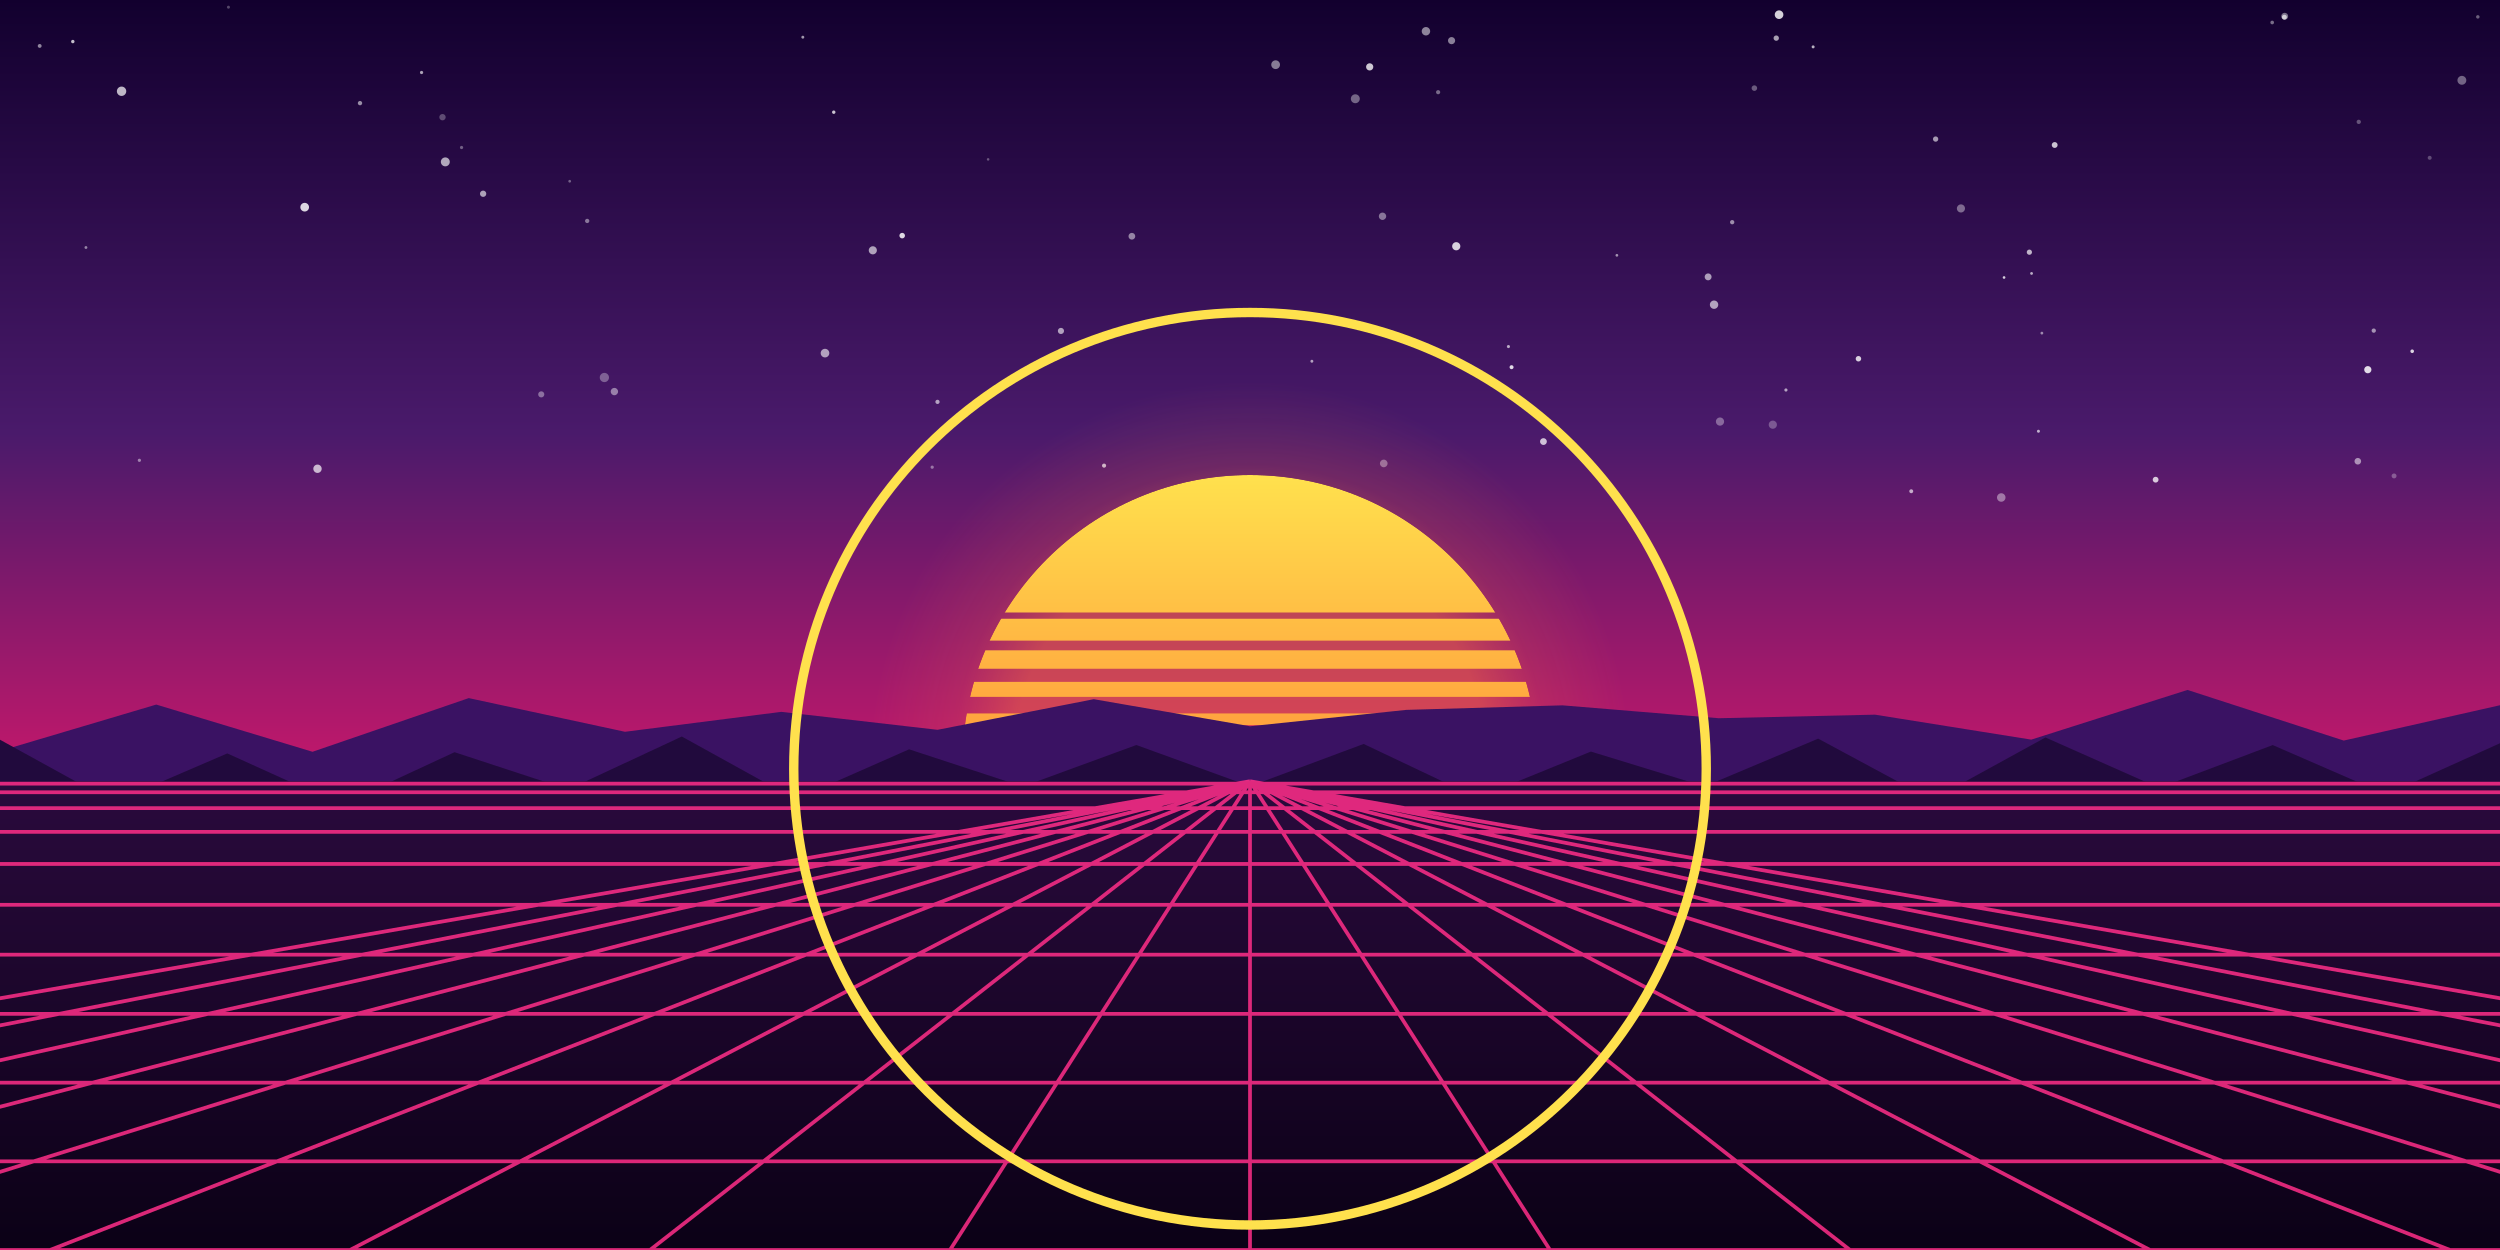
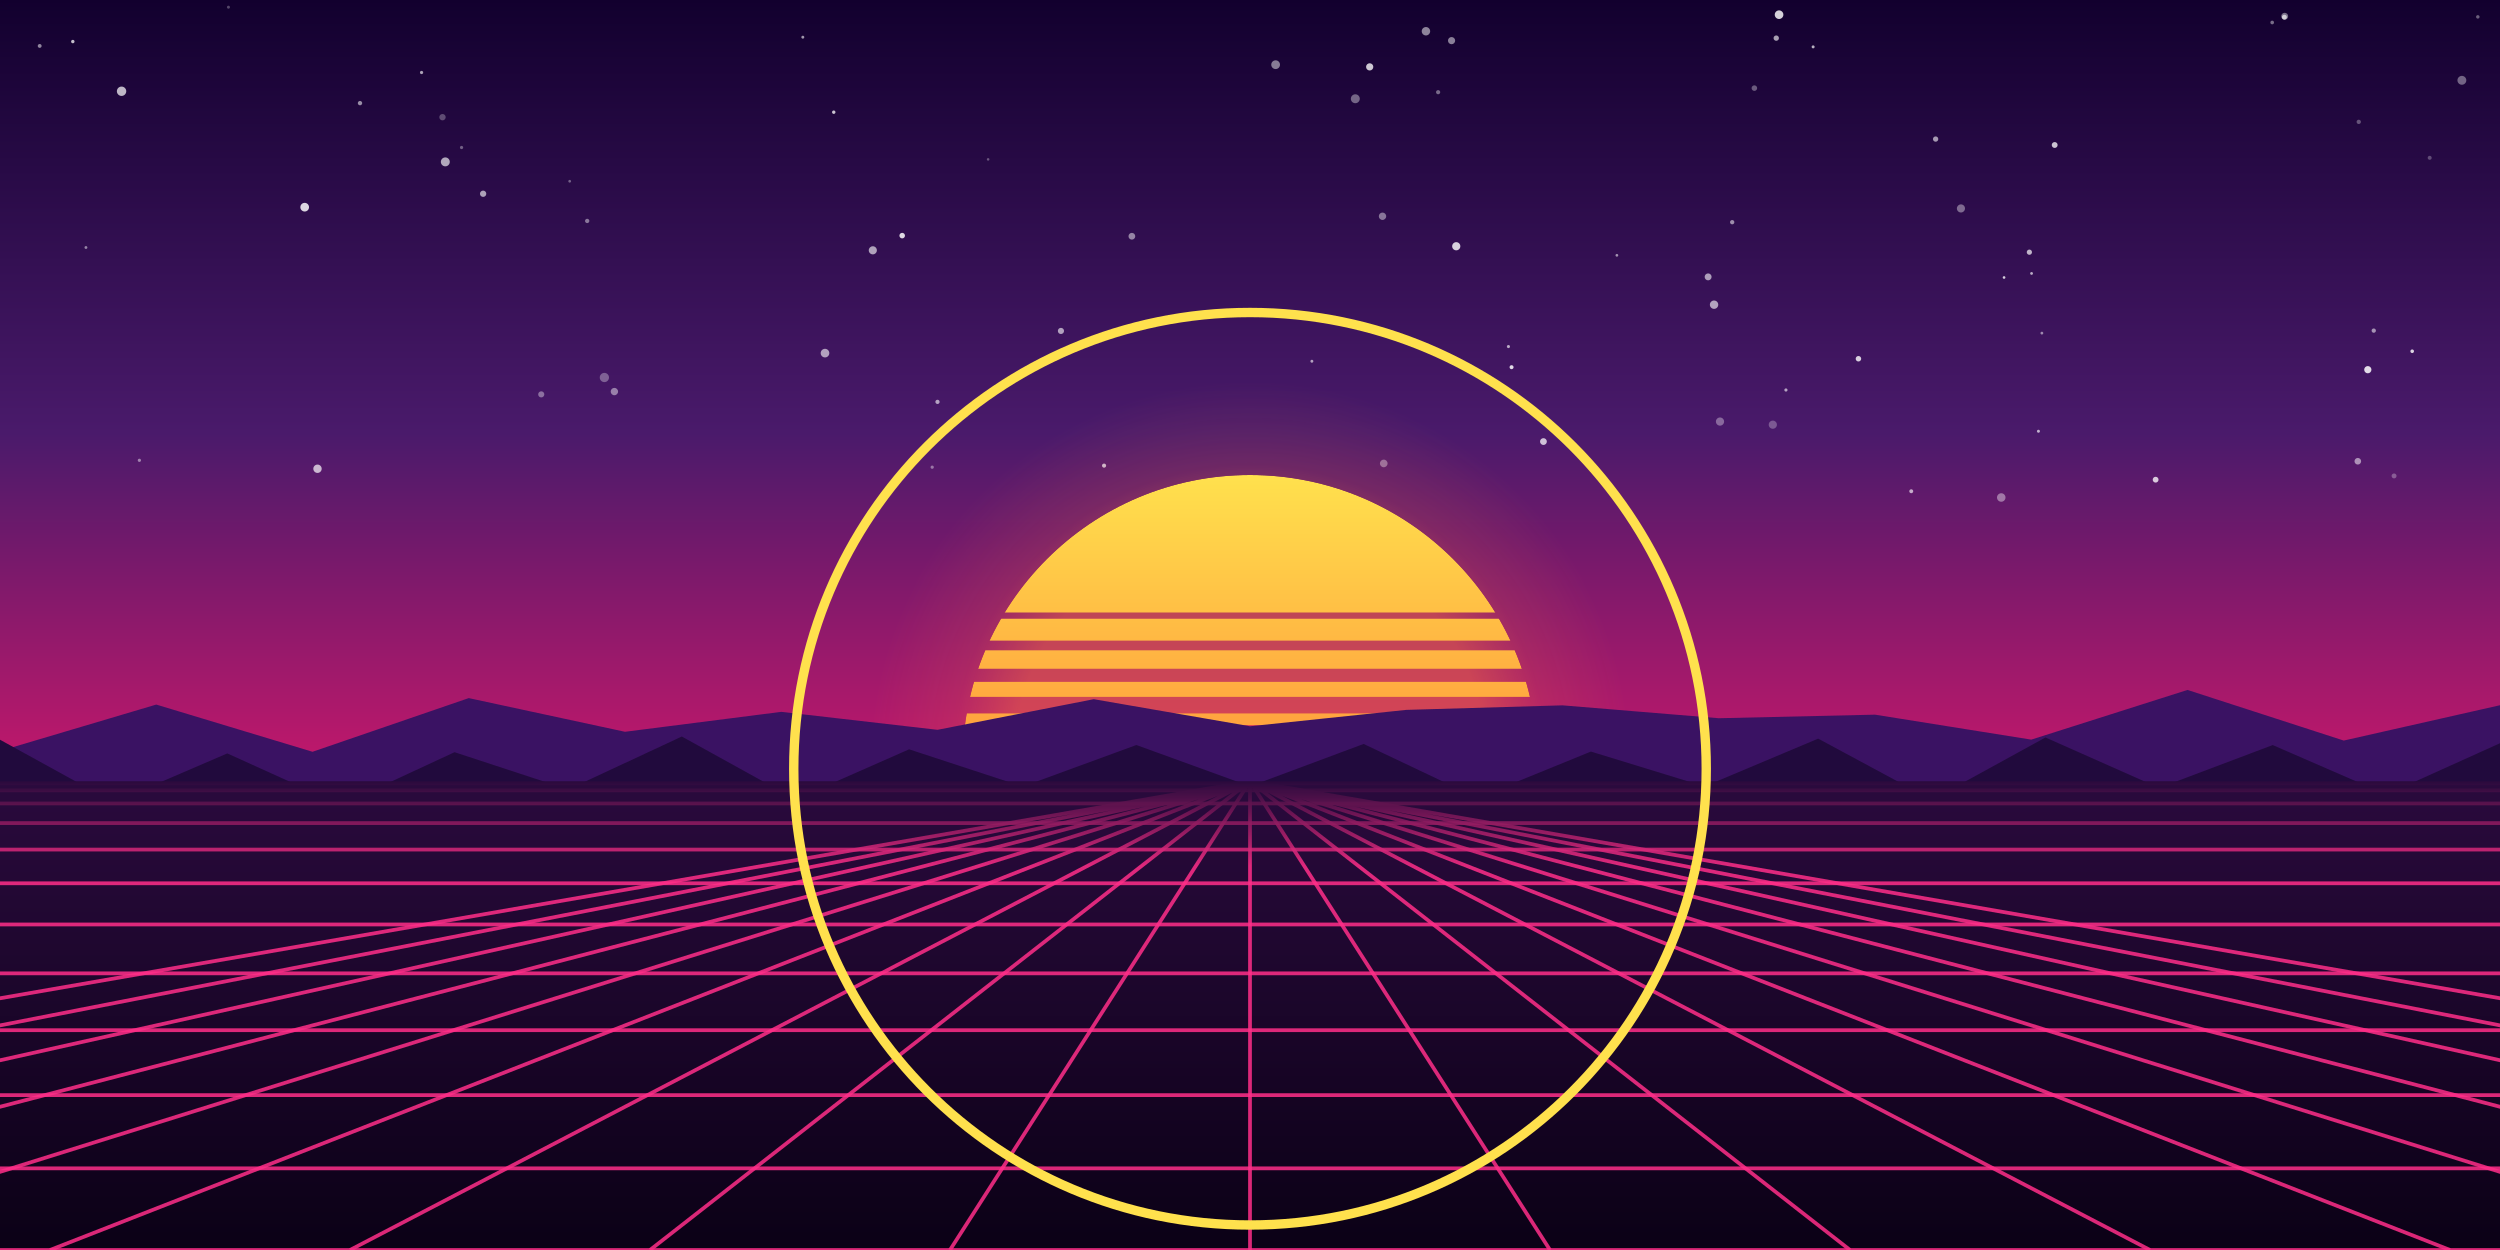
<svg xmlns="http://www.w3.org/2000/svg" width="800" height="400" viewBox="0 0 800 400">
  <style>
    @keyframes pulse { 0%,100% { opacity: .3 } 50% { opacity: .85 } }
    @keyframes sweep { from { transform: translateY(0) } to { transform: translateY(26px) } }
    .halo { animation: pulse 4s ease-in-out infinite }
    .grid { animation: sweep 3s linear infinite }
  </style>
  <defs>
    <linearGradient id="sky" x1="0" y1="0" x2="0" y2="1">
      <stop offset="0" stop-color="#12002e" />
      <stop offset="0.55" stop-color="#4a1a6b" />
      <stop offset="1" stop-color="#c9186b" />
    </linearGradient>
    <linearGradient id="moon" x1="0" y1="0" x2="0" y2="1">
      <stop offset="0" stop-color="#ffe14d" />
      <stop offset="0.5" stop-color="#ff9a3c" />
      <stop offset="1" stop-color="#ff2975" />
    </linearGradient>
    <radialGradient id="moonGlow" cx="0.5" cy="0.5" r="0.5">
      <stop offset="0.62" stop-color="#ff7a3c" stop-opacity="0.45" />
      <stop offset="0.78" stop-color="#ff7a3c" stop-opacity="0.14" />
      <stop offset="1" stop-color="#ff7a3c" stop-opacity="0" />
    </radialGradient>
    <linearGradient id="floor" x1="0" y1="0" x2="0" y2="1">
      <stop offset="0" stop-color="#2a0a3d" />
      <stop offset="1" stop-color="#0b0116" />
    </linearGradient>
    <mask id="moonMask">
      <rect x="0" y="0" width="800" height="400" fill="#000" />
      <circle cx="400" cy="244" r="92" fill="#fff" />
      <rect x="304" y="196.0" width="192" height="2.0" fill="#000" />
      <rect x="304" y="205.0" width="192" height="3.1" fill="#000" />
      <rect x="304" y="214.0" width="192" height="4.2" fill="#000" />
      <rect x="304" y="223.0" width="192" height="5.3" fill="#000" />
      <rect x="304" y="232.0" width="192" height="6.4" fill="#000" />
      <rect x="304" y="241.0" width="192" height="7.5" fill="#000" />
      <rect x="304" y="250.0" width="192" height="8.6" fill="#000" />
+     </mask>
+     <linearGradient id="gridFade" x1="0" y1="0" x2="0" y2="1">
+       <stop offset="0" stop-color="#000" />
+       <stop offset="0.18" stop-color="#fff" />
+       <stop offset="1" stop-color="#fff" />
+     </linearGradient>
+     <mask id="gridMask" maskUnits="userSpaceOnUse" x="0" y="250" width="800" height="150">
+       <rect x="0" y="250" width="800" height="150" fill="url(#gridFade)" />
    </mask>
  </defs>
  <rect x="0" y="0" width="800" height="252" fill="url(#sky)" />
  <circle cx="73.1" cy="2.3" r="0.48" fill="#ffffff" opacity="0.28" />
  <circle cx="611.6" cy="157.2" r="0.63" fill="#ffffff" opacity="0.64" />
  <circle cx="173.2" cy="126.2" r="0.98" fill="#ffffff" opacity="0.38" />
  <circle cx="493.9" cy="141.3" r="1.09" fill="#ffffff" opacity="0.73" />
  <circle cx="134.9" cy="23.2" r="0.52" fill="#ffffff" opacity="0.63" />
  <circle cx="187.9" cy="70.7" r="0.69" fill="#ffffff" opacity="0.44" />
  <circle cx="653.4" cy="106.6" r="0.45" fill="#ffffff" opacity="0.50" />
  <circle cx="754.5" cy="147.6" r="1.06" fill="#ffffff" opacity="0.52" />
  <circle cx="757.7" cy="118.3" r="1.16" fill="#ffffff" opacity="0.85" />
  <circle cx="266.8" cy="35.9" r="0.55" fill="#ffffff" opacity="0.76" />
  <circle cx="580.2" cy="15.0" r="0.48" fill="#ffffff" opacity="0.69" />
  <circle cx="771.9" cy="112.4" r="0.58" fill="#ffffff" opacity="0.81" />
  <circle cx="571.5" cy="124.8" r="0.51" fill="#ffffff" opacity="0.61" />
  <circle cx="561.4" cy="28.2" r="0.89" fill="#ffffff" opacity="0.34" />
  <circle cx="339.5" cy="105.9" r="0.99" fill="#ffffff" opacity="0.60" />
  <circle cx="627.5" cy="66.7" r="1.30" fill="#ffffff" opacity="0.39" />
  <circle cx="652.3" cy="138.0" r="0.48" fill="#ffffff" opacity="0.66" />
  <circle cx="727.1" cy="7.2" r="0.59" fill="#ffffff" opacity="0.42" />
  <circle cx="689.8" cy="153.5" r="0.93" fill="#ffffff" opacity="0.77" />
  <circle cx="154.6" cy="62.0" r="1.01" fill="#ffffff" opacity="0.61" />
  <circle cx="408.2" cy="20.7" r="1.40" fill="#ffffff" opacity="0.47" />
  <circle cx="594.7" cy="114.8" r="0.88" fill="#ffffff" opacity="0.80" />
  <circle cx="38.9" cy="29.2" r="1.50" fill="#ffffff" opacity="0.71" />
  <circle cx="256.9" cy="11.9" r="0.47" fill="#ffffff" opacity="0.59" />
  <circle cx="456.3" cy="10.0" r="1.35" fill="#ffffff" opacity="0.51" />
  <circle cx="196.6" cy="125.3" r="1.18" fill="#ffffff" opacity="0.45" />
  <circle cx="12.7" cy="14.7" r="0.62" fill="#ffffff" opacity="0.52" />
  <circle cx="442.4" cy="69.2" r="1.18" fill="#ffffff" opacity="0.43" />
  <circle cx="640.4" cy="159.2" r="1.36" fill="#ffffff" opacity="0.41" />
  <circle cx="777.5" cy="50.5" r="0.64" fill="#ffffff" opacity="0.27" />
  <circle cx="115.2" cy="33.0" r="0.70" fill="#ffffff" opacity="0.54" />
  <circle cx="619.4" cy="44.5" r="0.85" fill="#ffffff" opacity="0.59" />
  <circle cx="362.2" cy="75.6" r="1.08" fill="#ffffff" opacity="0.49" />
  <circle cx="483.7" cy="117.5" r="0.64" fill="#ffffff" opacity="0.85" />
  <circle cx="44.6" cy="147.3" r="0.52" fill="#ffffff" opacity="0.46" />
  <circle cx="433.7" cy="31.6" r="1.43" fill="#ffffff" opacity="0.38" />
  <circle cx="650.1" cy="87.5" r="0.45" fill="#ffffff" opacity="0.66" />
  <circle cx="264.0" cy="113.0" r="1.38" fill="#ffffff" opacity="0.60" />
  <circle cx="649.4" cy="80.7" r="0.84" fill="#ffffff" opacity="0.69" />
  <circle cx="141.6" cy="37.5" r="1.02" fill="#ffffff" opacity="0.28" />
  <circle cx="300.0" cy="128.6" r="0.68" fill="#ffffff" opacity="0.60" />
  <circle cx="449.0" cy="108.3" r="0.69" fill="#ffffff" opacity="0.75" />
  <circle cx="23.3" cy="13.3" r="0.55" fill="#ffffff" opacity="0.74" />
  <circle cx="401.5" cy="156.8" r="0.60" fill="#ffffff" opacity="0.49" />
  <circle cx="641.3" cy="88.8" r="0.43" fill="#ffffff" opacity="0.79" />
  <circle cx="298.3" cy="149.5" r="0.52" fill="#ffffff" opacity="0.41" />
  <circle cx="27.5" cy="79.2" r="0.46" fill="#ffffff" opacity="0.49" />
  <circle cx="766.1" cy="152.3" r="0.79" fill="#ffffff" opacity="0.29" />
  <circle cx="548.5" cy="97.5" r="1.34" fill="#ffffff" opacity="0.61" />
  <circle cx="193.4" cy="120.8" r="1.48" fill="#ffffff" opacity="0.32" />
  <circle cx="101.6" cy="150.0" r="1.34" fill="#ffffff" opacity="0.69" />
  <circle cx="546.6" cy="88.6" r="1.11" fill="#ffffff" opacity="0.59" />
  <circle cx="288.7" cy="75.4" r="0.89" fill="#ffffff" opacity="0.84" />
  <circle cx="419.8" cy="115.6" r="0.47" fill="#ffffff" opacity="0.60" />
  <circle cx="754.8" cy="39.0" r="0.69" fill="#ffffff" opacity="0.31" />
  <circle cx="792.9" cy="5.4" r="0.56" fill="#ffffff" opacity="0.37" />
  <circle cx="147.7" cy="47.2" r="0.52" fill="#ffffff" opacity="0.35" />
  <circle cx="568.4" cy="12.2" r="0.86" fill="#ffffff" opacity="0.62" />
  <circle cx="554.3" cy="71.1" r="0.69" fill="#ffffff" opacity="0.53" />
  <circle cx="466.0" cy="78.8" r="1.31" fill="#ffffff" opacity="0.81" />
  <circle cx="464.5" cy="13.0" r="1.15" fill="#ffffff" opacity="0.49" />
  <circle cx="517.4" cy="81.7" r="0.44" fill="#ffffff" opacity="0.55" />
  <circle cx="142.5" cy="51.8" r="1.43" fill="#ffffff" opacity="0.64" />
  <circle cx="550.4" cy="134.9" r="1.31" fill="#ffffff" opacity="0.35" />
  <circle cx="569.3" cy="4.7" r="1.38" fill="#ffffff" opacity="0.82" />
  <circle cx="731.0" cy="5.5" r="0.79" fill="#ffffff" opacity="0.66" />
  <circle cx="759.6" cy="105.8" r="0.69" fill="#ffffff" opacity="0.54" />
  <circle cx="353.3" cy="149.0" r="0.66" fill="#ffffff" opacity="0.70" />
  <circle cx="460.2" cy="29.5" r="0.67" fill="#ffffff" opacity="0.40" />
  <circle cx="316.2" cy="51.0" r="0.41" fill="#ffffff" opacity="0.32" />
  <circle cx="442.8" cy="148.3" r="1.22" fill="#ffffff" opacity="0.38" />
  <circle cx="482.7" cy="110.9" r="0.50" fill="#ffffff" opacity="0.64" />
  <circle cx="97.5" cy="66.3" r="1.39" fill="#ffffff" opacity="0.83" />
  <circle cx="182.3" cy="58.0" r="0.44" fill="#ffffff" opacity="0.35" />
  <circle cx="567.3" cy="135.9" r="1.31" fill="#ffffff" opacity="0.28" />
  <circle cx="438.3" cy="21.4" r="1.16" fill="#ffffff" opacity="0.78" />
  <circle cx="731.1" cy="5.2" r="1.11" fill="#ffffff" opacity="0.43" />
  <circle cx="279.3" cy="80.1" r="1.30" fill="#ffffff" opacity="0.61" />
  <circle cx="657.5" cy="46.4" r="0.94" fill="#ffffff" opacity="0.76" />
  <circle cx="787.8" cy="25.7" r="1.42" fill="#ffffff" opacity="0.38" />
  <circle cx="400" cy="244" r="122" fill="url(#moonGlow)" />
  <circle cx="400" cy="244" r="92" fill="url(#moon)" mask="url(#moonMask)" />
  <path d="M0,240.31 L50,225.46 L100,240.57 L150,223.39 L200,234.17 L250,227.79 L300,233.54 L350,223.74 L400,232.4 L450,227.16 L500,225.71 L550,229.83 L600,228.69 L650,236.68 L700,220.78 L750,236.98 L800,225.67 L800,400 L0,400 Z" fill="#3a1263" />
  <path d="M0,236.71 L36.36,256.74 L72.73,241.09 L109.09,257.57 L145.45,240.7 L181.82,252.64 L218.18,235.68 L254.55,255.8 L290.91,239.78 L327.27,251.71 L363.64,238.4 L400,251.61 L436.36,238.06 L472.73,255.31 L509.09,240.5 L545.45,251.66 L581.82,236.36 L618.18,255.95 L654.55,235.99 L690.91,252.13 L727.27,238.42 L763.64,254.24 L800,237.83 L800,400 L0,400 Z" fill="#210a3d" />
  <rect x="0" y="250" width="800" height="150" fill="url(#floor)" />
-   <path class="grid" d="M0,250.77 L800,250.77M0,253.53 L800,253.53M0,258.6 L800,258.6M0,266.2 L800,266.2M0,276.47 L800,276.47M0,289.53 L800,289.53M0,305.49 L800,305.49M0,324.44 L800,324.44M0,346.46 L800,346.46M0,371.63 L800,371.63M0,400 L800,400M400,250 L-464,400M400,250 L-368,400M400,250 L-272,400M400,250 L-176,400M400,250 L-80,400M400,250 L16,400M400,250 L112,400M400,250 L208,400M400,250 L304,400M400,250 L400,400M400,250 L496,400M400,250 L592,400M400,250 L688,400M400,250 L784,400M400,250 L880,400M400,250 L976,400M400,250 L1072,400M400,250 L1168,400M400,250 L1264,400" stroke="#ff2e88" stroke-width="1.2" fill="none" opacity="0.85" />
+   <g mask="url(#gridMask)">
+     <path class="grid" d="M0,250.63 L800,250.63M0,252.91 L800,252.91M0,257.1 L800,257.1M0,263.38 L800,263.38M0,271.86 L800,271.86M0,282.65 L800,282.65M0,295.83 L800,295.83M0,311.47 L800,311.47M0,329.66 L800,329.66M0,350.44 L800,350.44M0,373.87 L800,373.87M0,400 L800,400" stroke="#ff2e88" stroke-width="1.2" fill="none" opacity="0.85" />
+     <path d="M400,250 L-464,400M400,250 L-368,400M400,250 L-272,400M400,250 L-176,400M400,250 L-80,400M400,250 L16,400M400,250 L112,400M400,250 L208,400M400,250 L304,400M400,250 L400,400M400,250 L496,400M400,250 L592,400M400,250 L688,400M400,250 L784,400M400,250 L880,400M400,250 L976,400M400,250 L1072,400M400,250 L1168,400M400,250 L1264,400" stroke="#ff2e88" stroke-width="1.2" fill="none" opacity="0.85" />
+   </g>
  <circle cx="400" cy="246" fill="none" stroke="#ffe14d" class="halo" r="146" stroke-width="3" />
</svg>
